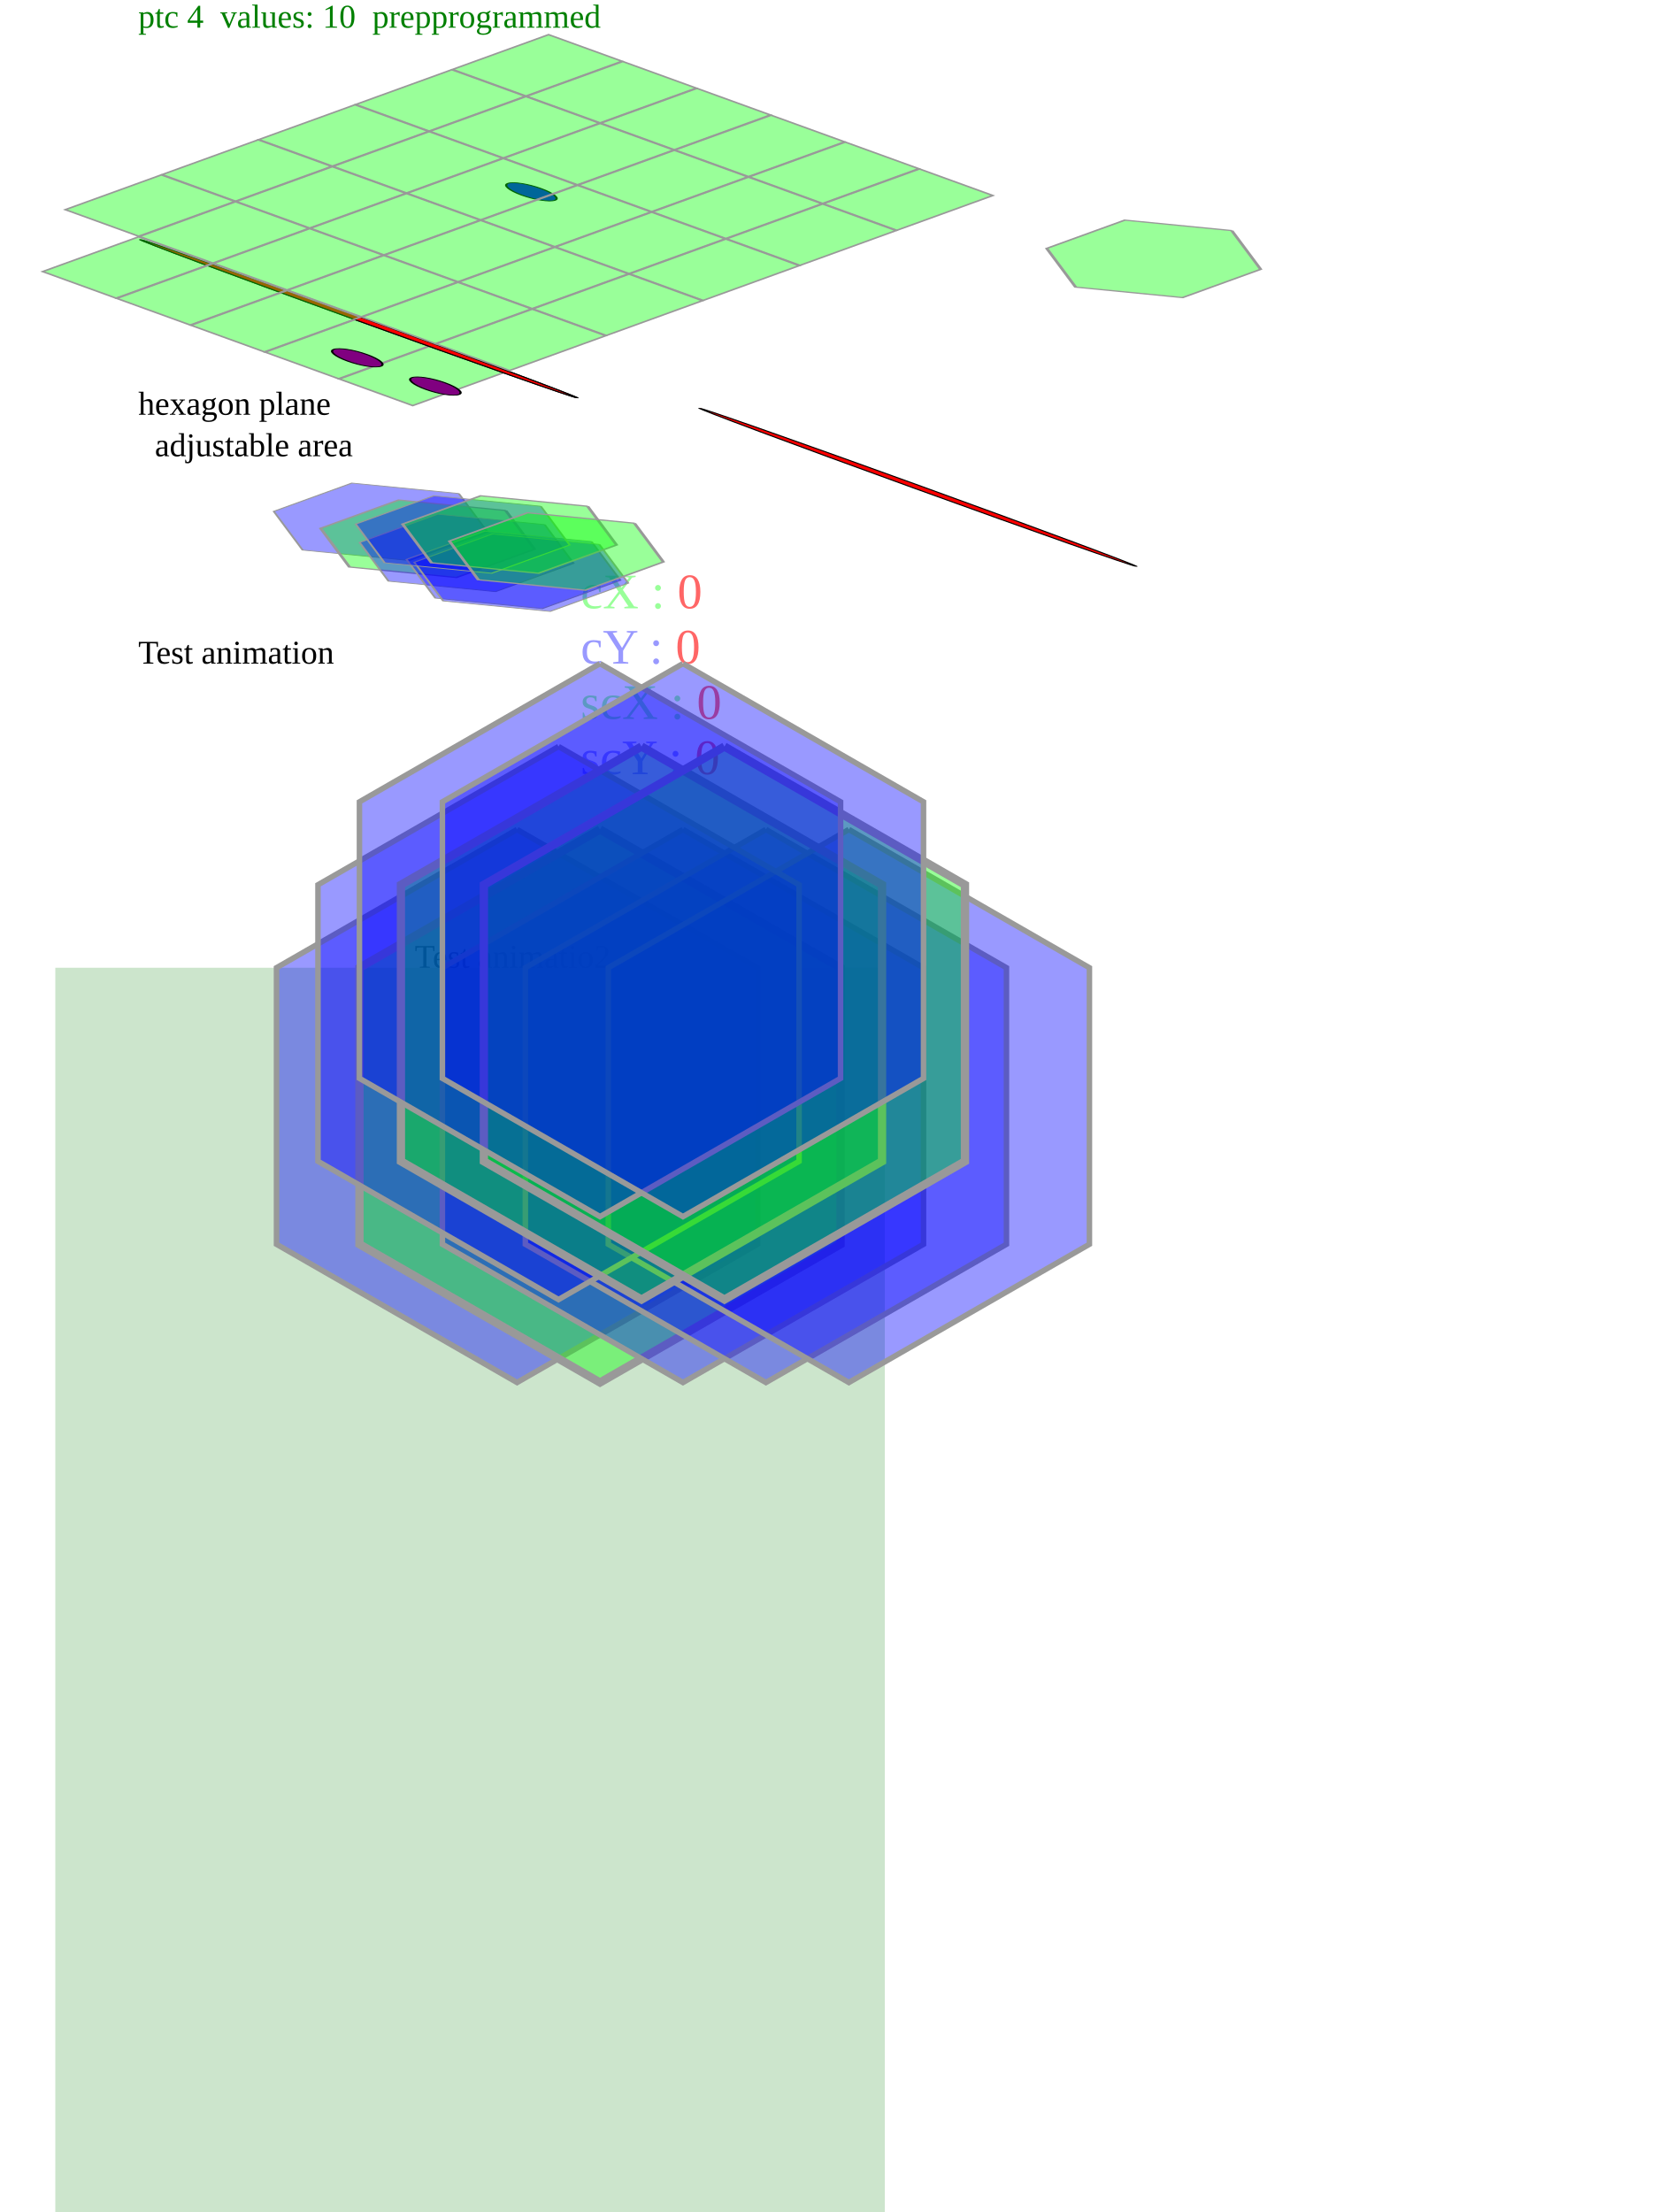
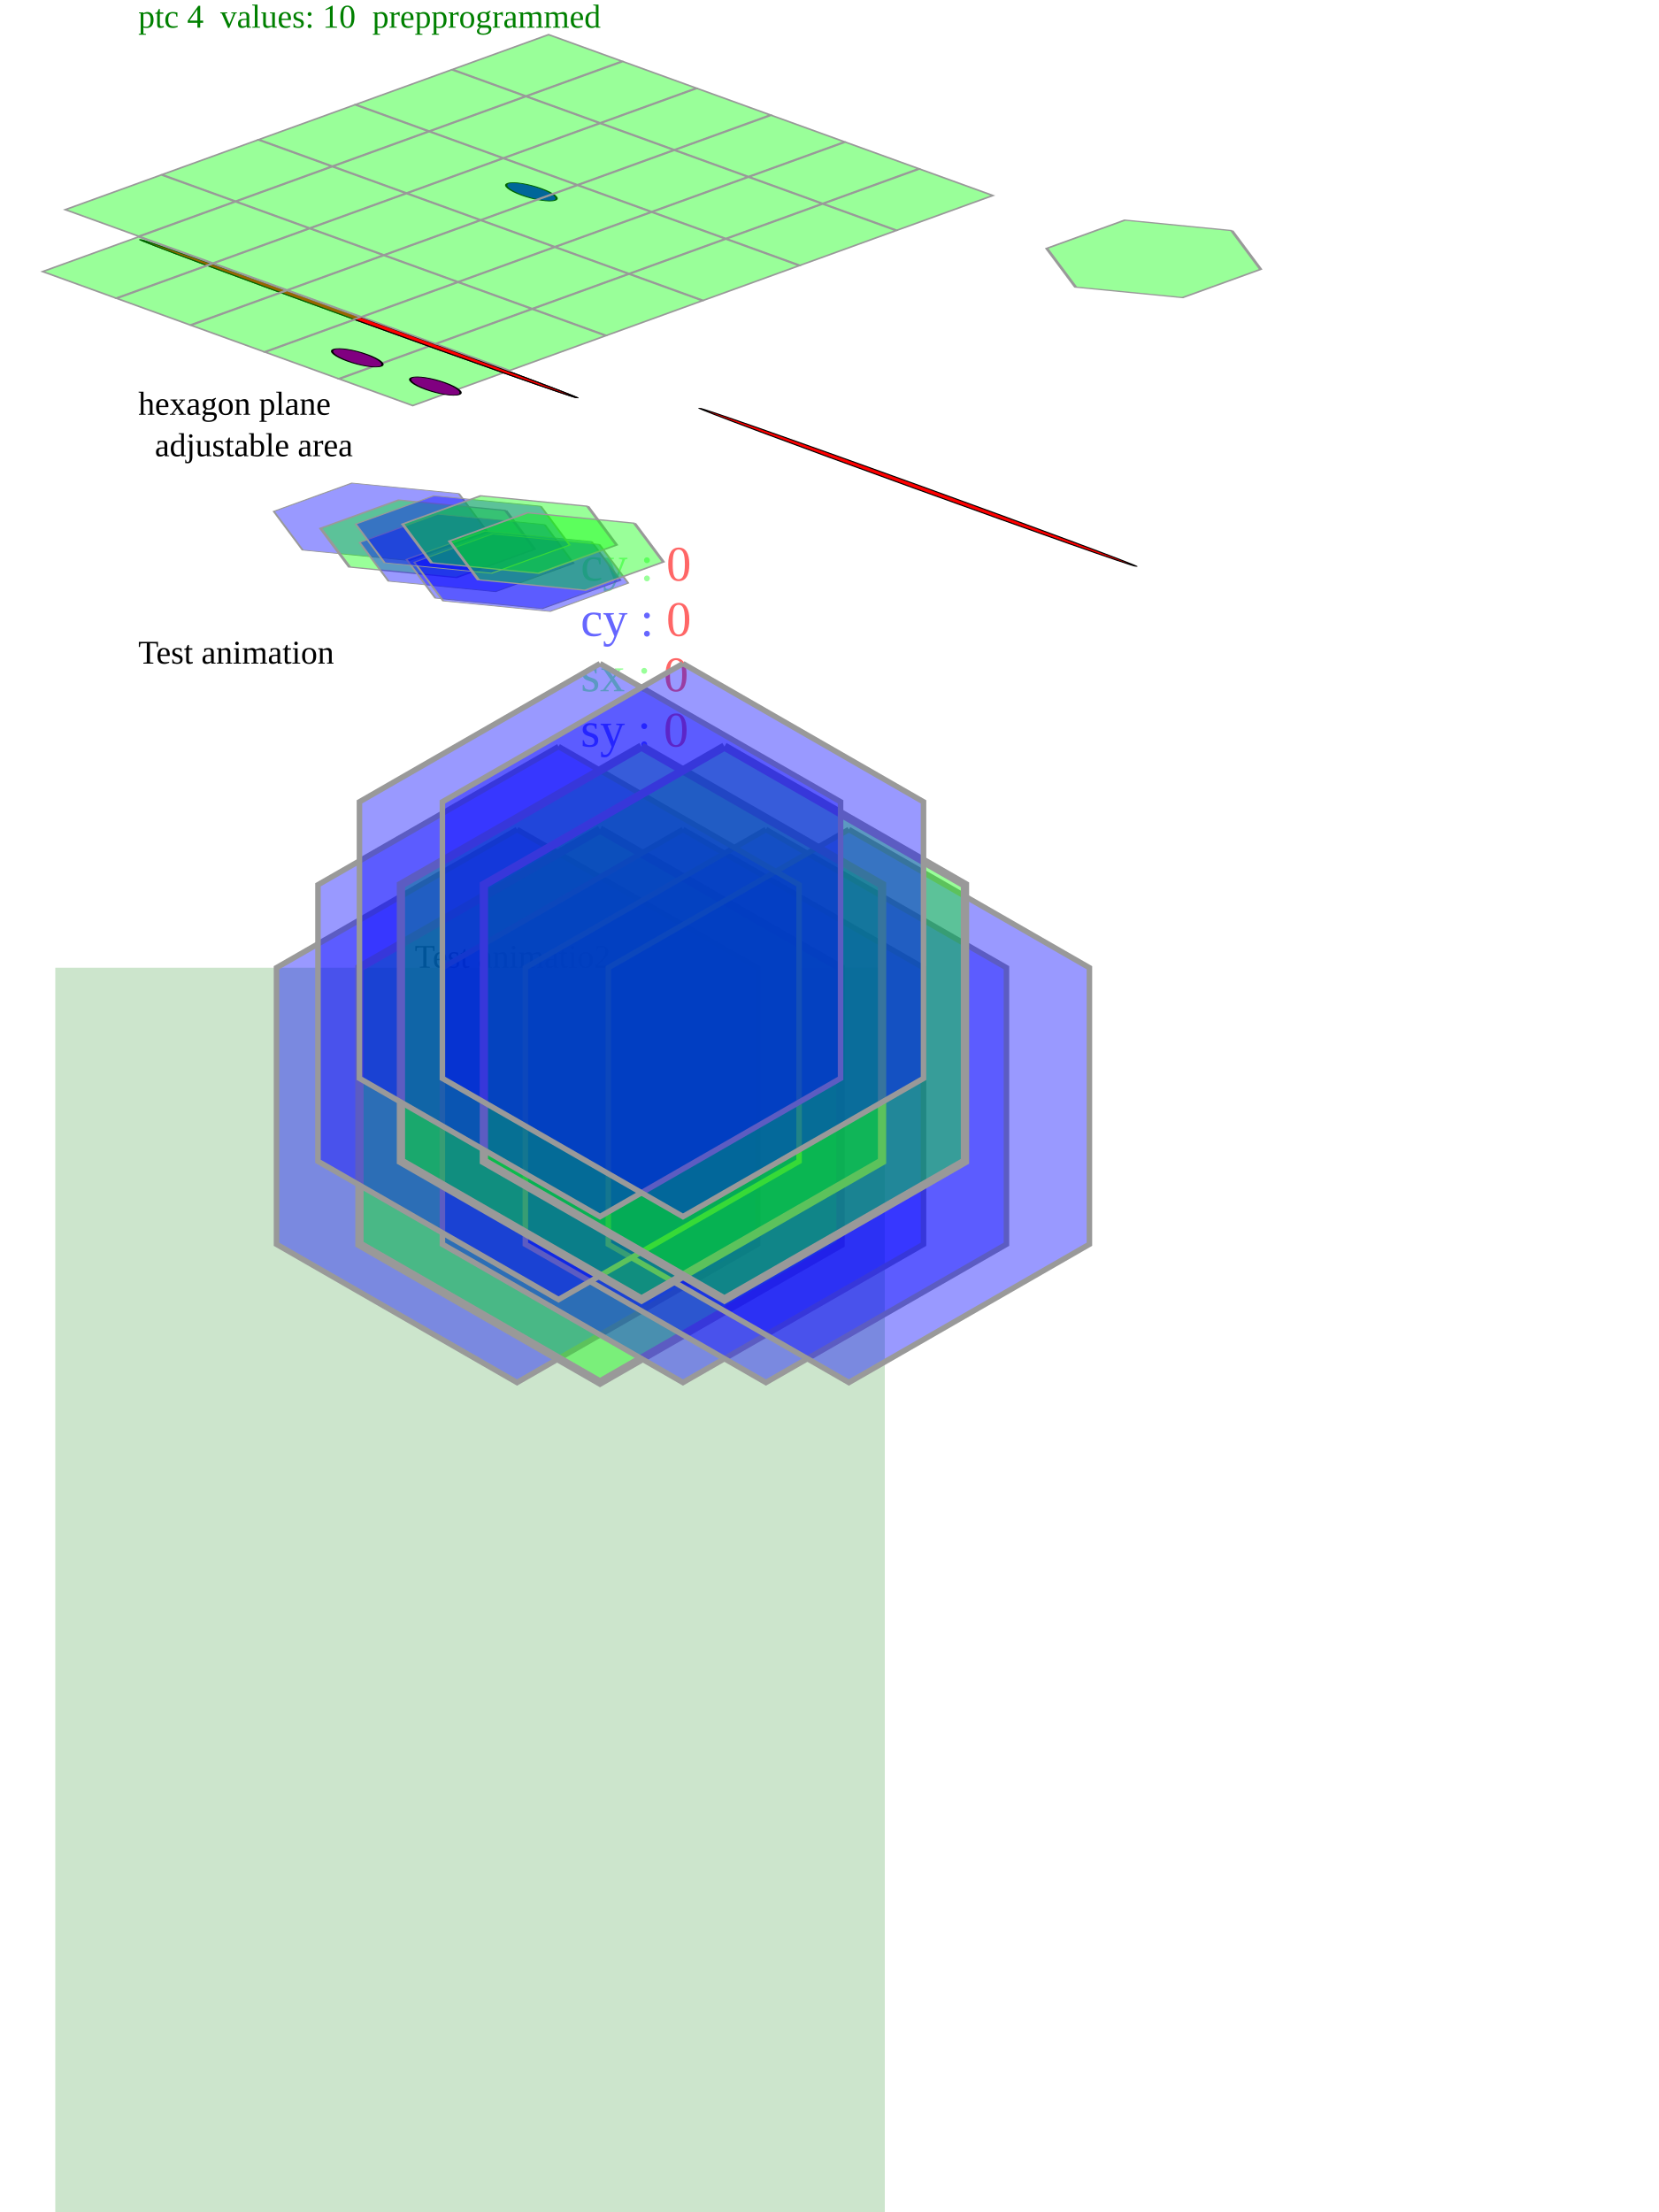
<svg xmlns="http://www.w3.org/2000/svg" id="root" xml:space="preserve" width="600" height="800">
  <text x="50" fill="green" y="10">ptc 4 
values: 10 
prepprogrammed</text>
  <text x="50" y="150">hexagon plane</text>
  <text x="50" y="165">  adjustable area</text>
  <text x="50" y="240">Test animation</text>
-   <text x="210" y="220" font-size="18" fill="lime" fill-opacity="0.4">cX : <tspan id="cX" fill="red" fill-opacity="0.6">0</tspan>
+   <text x="210" y="210" font-size="18" fill="lime" fill-opacity="0.4">cy : <tspan id="cX" fill="red" fill-opacity="0.6">0</tspan>
  </text>
-   <text x="210" y="240" font-size="18" fill="blue" fill-opacity="0.4">cY : <tspan id="cY" fill="red" fill-opacity="0.6">0</tspan>
+   <text x="210" y="230" font-size="18" fill="blue" fill-opacity="0.6">cy : <tspan id="cY" fill="red" fill-opacity="0.6">0</tspan>
  </text>
-   <text x="210" y="260" font-size="18" fill="lime" fill-opacity="0.4">scX : <tspan id="sX" fill="red" fill-opacity="0.6">0</tspan>
+   <text x="210" y="250" font-size="18" fill="lime" fill-opacity="0.4">sx : <tspan id="sX" fill="red" fill-opacity="0.6">0</tspan>
  </text>
-   <text x="210" y="280" font-size="18" fill="blue" fill-opacity="0.4">scY : <tspan id="sY" fill="red" fill-opacity="0.6">0</tspan>
+   <text x="210" y="270" font-size="18" fill="blue" fill-opacity="0.6">sy : <tspan id="sY" fill="red" fill-opacity="0.6">0</tspan>
  </text>
  <rect id="go" x="20" y="350" width="300" height="650" style="fill:green;fill-opacity:0.2" />
  <g>
    <text x="20" y="480" font-size="10" />
  </g>
  <g>
    <text x="150" y="350">Test animatio2</text>
  </g>
  <style id="style4">
        .room{
            fill:       lime;
            fill-opacity:0.4;
            stroke:     #999;
            stroke-width:   3;
            stroke-color:   blue;
        }
        .room:hover{
            fill:       red;
            fill-opacity:0.5;
        }
        .hexa{
            fill:       blue;
            fill-opacity:0.4;
            stroke:     #999;
            stroke-width:   2;
        }
        .hexa:hover{
            fill:       lightblue;
            fill-opacity:0.4;
        }
    </style>
  <g transform="translate(0,100)">
    <g transform="translate(100,200)">
      <polyline id="hexagon" points="87,0 174,50 174,150 87,200 0,150 0,50 87,0" class="hexa" />
      <animateTransform attributeName="transform" attributeType="XML" type="scale" from="1" to="0.2" additive="sum" begin="0.1s" dur="0.1s" fill="freeze" />
    </g>
    <g transform="translate(130,200)">
      <polyline id="hexagon" points="87,0 174,50 174,150 87,200 0,150 0,50 87,0" class="room" />
      <animateTransform attributeName="transform" attributeType="XML" type="scale" from="1" to="0.2" additive="sum" begin="0.1s" dur="0.1s" fill="freeze" />
    </g>
    <g transform="translate(160,200)">
      <polyline points="87,0 174,50 174,150 87,200 0,150 0,50 87,0" class="hexa" />
      <animateTransform attributeName="transform" attributeType="XML" type="scale" from="1" to="0.2" additive="sum" begin="0.1s" dur="0.1s" fill="freeze" />
    </g>
    <g transform="translate(190,200)">
      <polyline id="hexagon" points="87,0 174,50 174,150 87,200 0,150 0,50 87,0" class="hexa" />
      <animateTransform attributeName="transform" attributeType="XML" type="scale" from="1" to="0.2" additive="sum" begin="0.1s" dur="0.1s" fill="freeze" />
    </g>
    <g transform="translate(220,200)">
      <polyline id="hexagon" points="87,0 174,50 174,150 87,200 0,150 0,50 87,0" class="hexa" />
      <animateTransform attributeName="transform" attributeType="XML" type="scale" from="1" to="0.2" additive="sum" begin="0.1s" dur="0.1s" fill="freeze" />
    </g>
    <g transform="translate(115,170)">
      <polyline id="hexagon" points="87,0 174,50 174,150 87,200 0,150 0,50 87,0" class="hexa" />
      <animateTransform attributeName="transform" attributeType="XML" type="scale" from="1" to="0.2" additive="sum" begin="0.1s" dur="0.1s" fill="freeze" />
    </g>
    <g transform="translate(145,170)">
      <polyline id="hexagon" points="87,0 174,50 174,150 87,200 0,150 0,50 87,0" class="room" />
      <animateTransform attributeName="transform" attributeType="XML" type="scale" from="1" to="0.2" additive="sum" begin="0.1s" dur="0.1s" fill="freeze" />
    </g>
    <g transform="translate(175,170)">
      <polyline id="hexagon" points="87,0 174,50 174,150 87,200 0,150 0,50 87,0" class="room" />
      <animateTransform attributeName="transform" attributeType="XML" type="scale" from="1" to="0.2" additive="sum" begin="0.1s" dur="0.1s" fill="freeze" />
    </g>
    <g transform="translate(130,140)">
      <polyline id="hexagon" points="87,0 174,50 174,150 87,200 0,150 0,50 87,0" class="hexa" />
      <animateTransform attributeName="transform" attributeType="XML" type="scale" from="1" to="0.2" additive="sum" begin="0.1s" dur="0.1s" fill="freeze" />
    </g>
    <g transform="translate(160,140)">
      <polyline id="hexagon" points="87,0 174,50 174,150 87,200 0,150 0,50 87,0" class="hexa" />
      <animateTransform attributeName="transform" attributeType="XML" type="scale" from="1" to="0.2" additive="sum" begin="0.1s" dur="0.1s" fill="freeze" />
    </g>
  </g>
  <g transform="matrix(0.2823838,0.1022555,-0.2823838,0.1022555,420.923,74.49549)">
    <polyline id="hexagon" points="87,0 174,50 174,150 87,200 0,150 0,50 87,0" class="room" />
    <g transform="translate(-130,700)">
      <g transform="translate(100,260)">
        <polyline id="hexagon" points="87,0 174,50 174,150 87,200 0,150 0,50 87,0" class="hexa" />
        <animateTransform attributeName="transform" attributeType="XML" type="scale" from="1" to="0.4" additive="sum" begin="0.1s" dur="0.1s" fill="freeze" />
      </g>
      <g transform="translate(160,260)">
        <polyline id="hexagon" points="87,0 174,50 174,150 87,200 0,150 0,50 87,0" class="room" />
        <animateTransform attributeName="transform" attributeType="XML" type="scale" from="1" to="0.4" additive="sum" begin="0.1s" dur="0.1s" fill="freeze" />
      </g>
      <g transform="translate(210,260)">
        <polyline points="87,0 174,50 174,150 87,200 0,150 0,50 87,0" class="hexa" />
        <animateTransform attributeName="transform" attributeType="XML" type="scale" from="1" to="0.4" additive="sum" begin="0.1s" dur="0.1s" fill="freeze" />
      </g>
      <g transform="translate(270,260)">
        <polyline id="hexagon" points="87,0 174,50 174,150 87,200 0,150 0,50 87,0" class="hexa" />
        <animateTransform attributeName="transform" attributeType="XML" type="scale" from="1" to="0.4" additive="sum" begin="0.1s" dur="0.1s" fill="freeze" />
      </g>
      <g transform="translate(280,260)">
        <polyline id="hexagon" points="87,0 174,50 174,150 87,200 0,150 0,50 87,0" class="hexa" />
        <animateTransform attributeName="transform" attributeType="XML" type="scale" from="1" to="0.4" additive="sum" begin="0.1s" dur="0.1s" fill="freeze" />
      </g>
      <g transform="translate(175,230)">
        <polyline id="hexagon" points="87,0 174,50 174,150 87,200 0,150 0,50 87,0" class="hexa" />
        <animateTransform attributeName="transform" attributeType="XML" type="scale" from="1" to="0.4" additive="sum" begin="0.1s" dur="0.1s" fill="freeze" />
      </g>
      <g transform="translate(205,200)">
        <polyline id="hexagon" points="87,0 174,50 174,150 87,200 0,150 0,50 87,0" class="room" />
        <animateTransform attributeName="transform" attributeType="XML" type="scale" from="1" to="0.4" additive="sum" begin="0.1s" dur="0.1s" fill="freeze" />
      </g>
      <g transform="translate(265,200)">
        <polyline id="hexagon" points="87,0 174,50 174,150 87,200 0,150 0,50 87,0" class="room" />
        <animateTransform attributeName="transform" attributeType="XML" type="scale" from="1" to="0.4" additive="sum" begin="0.1s" dur="0.1s" fill="freeze" />
      </g>
    </g>
    <rect class="room" width="94" height="123" x="-222" y="711" />
    <rect class="room" y="711" x="-317" height="123" width="94" />
    <ellipse cx="-316" cy="715" rx="280" ry="4" stroke="black" stroke-width="2px" style="fill:red">
      <animateColor attributeName="fill" attributeType="CSS" from="blue" to="lime" begin="0.1s" dur="1s" repeatCount="indefinite" />
      <animateTransform attributeName="transform" attributeType="XML" type="rotate" from="0" to="45" begin="0.1s" dur="0.1s" fill="freeze" />
      <animateMotion path="M  0 0 L 680 690" begin="0.1s" dur="0.3s" fill="freeze" />
    </ellipse>
    <ellipse cx="340" cy="655" rx="280" ry="4" stroke="black" stroke-width="2px" style="fill:red">
      <animateColor attributeName="fill" attributeType="CSS" from="blue" to="lime" begin="0.1s" dur="1s" repeatCount="indefinite" />
      <animateTransform attributeName="transform" attributeType="XML" type="rotate" from="0" to="45" begin="0.1s" dur="0.1s" fill="freeze" />
      <animateMotion path="M  0 0 L 280 290" begin="0.1s" dur="0.3s" fill="freeze" />
    </ellipse>
    <ellipse cx="-430" cy="380" rx="30" ry="12" stroke="black" stroke-width="2px" style="fill:blue">
      </ellipse>
    <ellipse cx="-316" cy="715" rx="280" ry="4" stroke="black" stroke-width="2px" style="fill:red">
      <animateColor attributeName="fill" attributeType="CSS" from="blue" to="lime" begin="0.1s" dur="1s" repeatCount="indefinite" />
      <animateTransform attributeName="transform" attributeType="XML" type="rotate" from="0" to="45" begin="0.1s" dur="0.1s" fill="freeze" />
      <animateMotion path="M  0 0 L 480 290" begin="0.1s" dur="0.3s" fill="freeze" />
    </ellipse>
    <ellipse cx="-248" cy="785" rx="30" ry="12" stroke="black" stroke-width="2px" style="fill:purple">
      <animateColor attributeName="fill" attributeType="CSS" from="blue" to="lime" begin="1s" dur="6s" repeatCount="indefinite" />
    </ellipse>
    <ellipse cx="-148" cy="785" rx="30" ry="12" stroke="black" stroke-width="2px" style="fill:purple">
      <animateColor attributeName="fill" attributeType="CSS" from="blue" to="lime" begin="1s" dur="6s" repeatCount="indefinite" />
    </ellipse>
    <rect class="room" width="94" height="123" x="-412" y="711" />
    <rect class="room" y="711" x="-507" height="123" width="94" />
    <rect class="room" width="94" height="123" x="-602" y="711" />
    <rect class="room" width="94" height="123" x="-222" y="587" />
    <rect class="room" y="587" x="-317" height="123" width="94" />
    <rect class="room" width="94" height="123" x="-412" y="587" />
    <rect class="room" y="587" x="-507" height="123" width="94" />
    <rect class="room" width="94" height="123" x="-602" y="587" />
    <rect class="room" y="587" x="-697" height="123" width="94" />
    <rect class="room" width="94" height="123" x="-222" y="463" />
    <rect class="room" y="463" x="-317" height="123" width="94" />
    <rect class="room" width="94" height="123" x="-412" y="463" />
    <rect class="room" y="463" x="-507" height="123" width="94" />
    <rect class="room" width="94" height="123" x="-602" y="463" />
    <rect class="room" y="463" x="-697" height="123" width="94" />
    <rect class="room" id="rect3843" width="94" height="123" x="-222" y="339" />
    <rect class="room" y="339" x="-317" height="123" width="94" />
    <rect class="room" id="rect3847" width="94" height="123" x="-412" y="339" />
    <rect class="room" y="339" x="-507" height="123" width="94" id="rect3849" />
    <rect class="room" id="rect3851" width="94" height="123" x="-602" y="339" />
    <rect class="room" y="339" x="-697" height="123" width="94" id="rect3853" />
    <rect class="room" id="rect3855" width="94" height="123" x="-222" y="215" />
    <rect class="room" y="215" x="-317" height="123" width="94" id="rect3857" />
    <rect class="room" id="rect3859" width="94" height="123" x="-412" y="215" />
    <rect class="room" y="215" x="-507" height="123" width="94" id="rect3861" />
    <rect class="room" id="rect3863" width="94" height="123" x="-602" y="215" />
    <rect class="room" y="215" x="-697" height="123" width="94" id="rect3865" />
    <rect class="room" id="rect3867" width="94" height="123" x="-222" y="91" />
    <rect class="room" y="91" x="-317" height="123" width="94" id="rect3869" />
    <rect class="room" id="rect3871" width="94" height="123" x="-412" y="91" />
    <rect class="room" y="91" x="-507" height="123" width="94" id="rect3873" />
    <rect class="room" id="rect3875" width="94" height="123" x="-602" y="91" />
    <rect class="room" y="91" x="-697" height="123" width="94" id="rect3877" />
  </g>
</svg>
